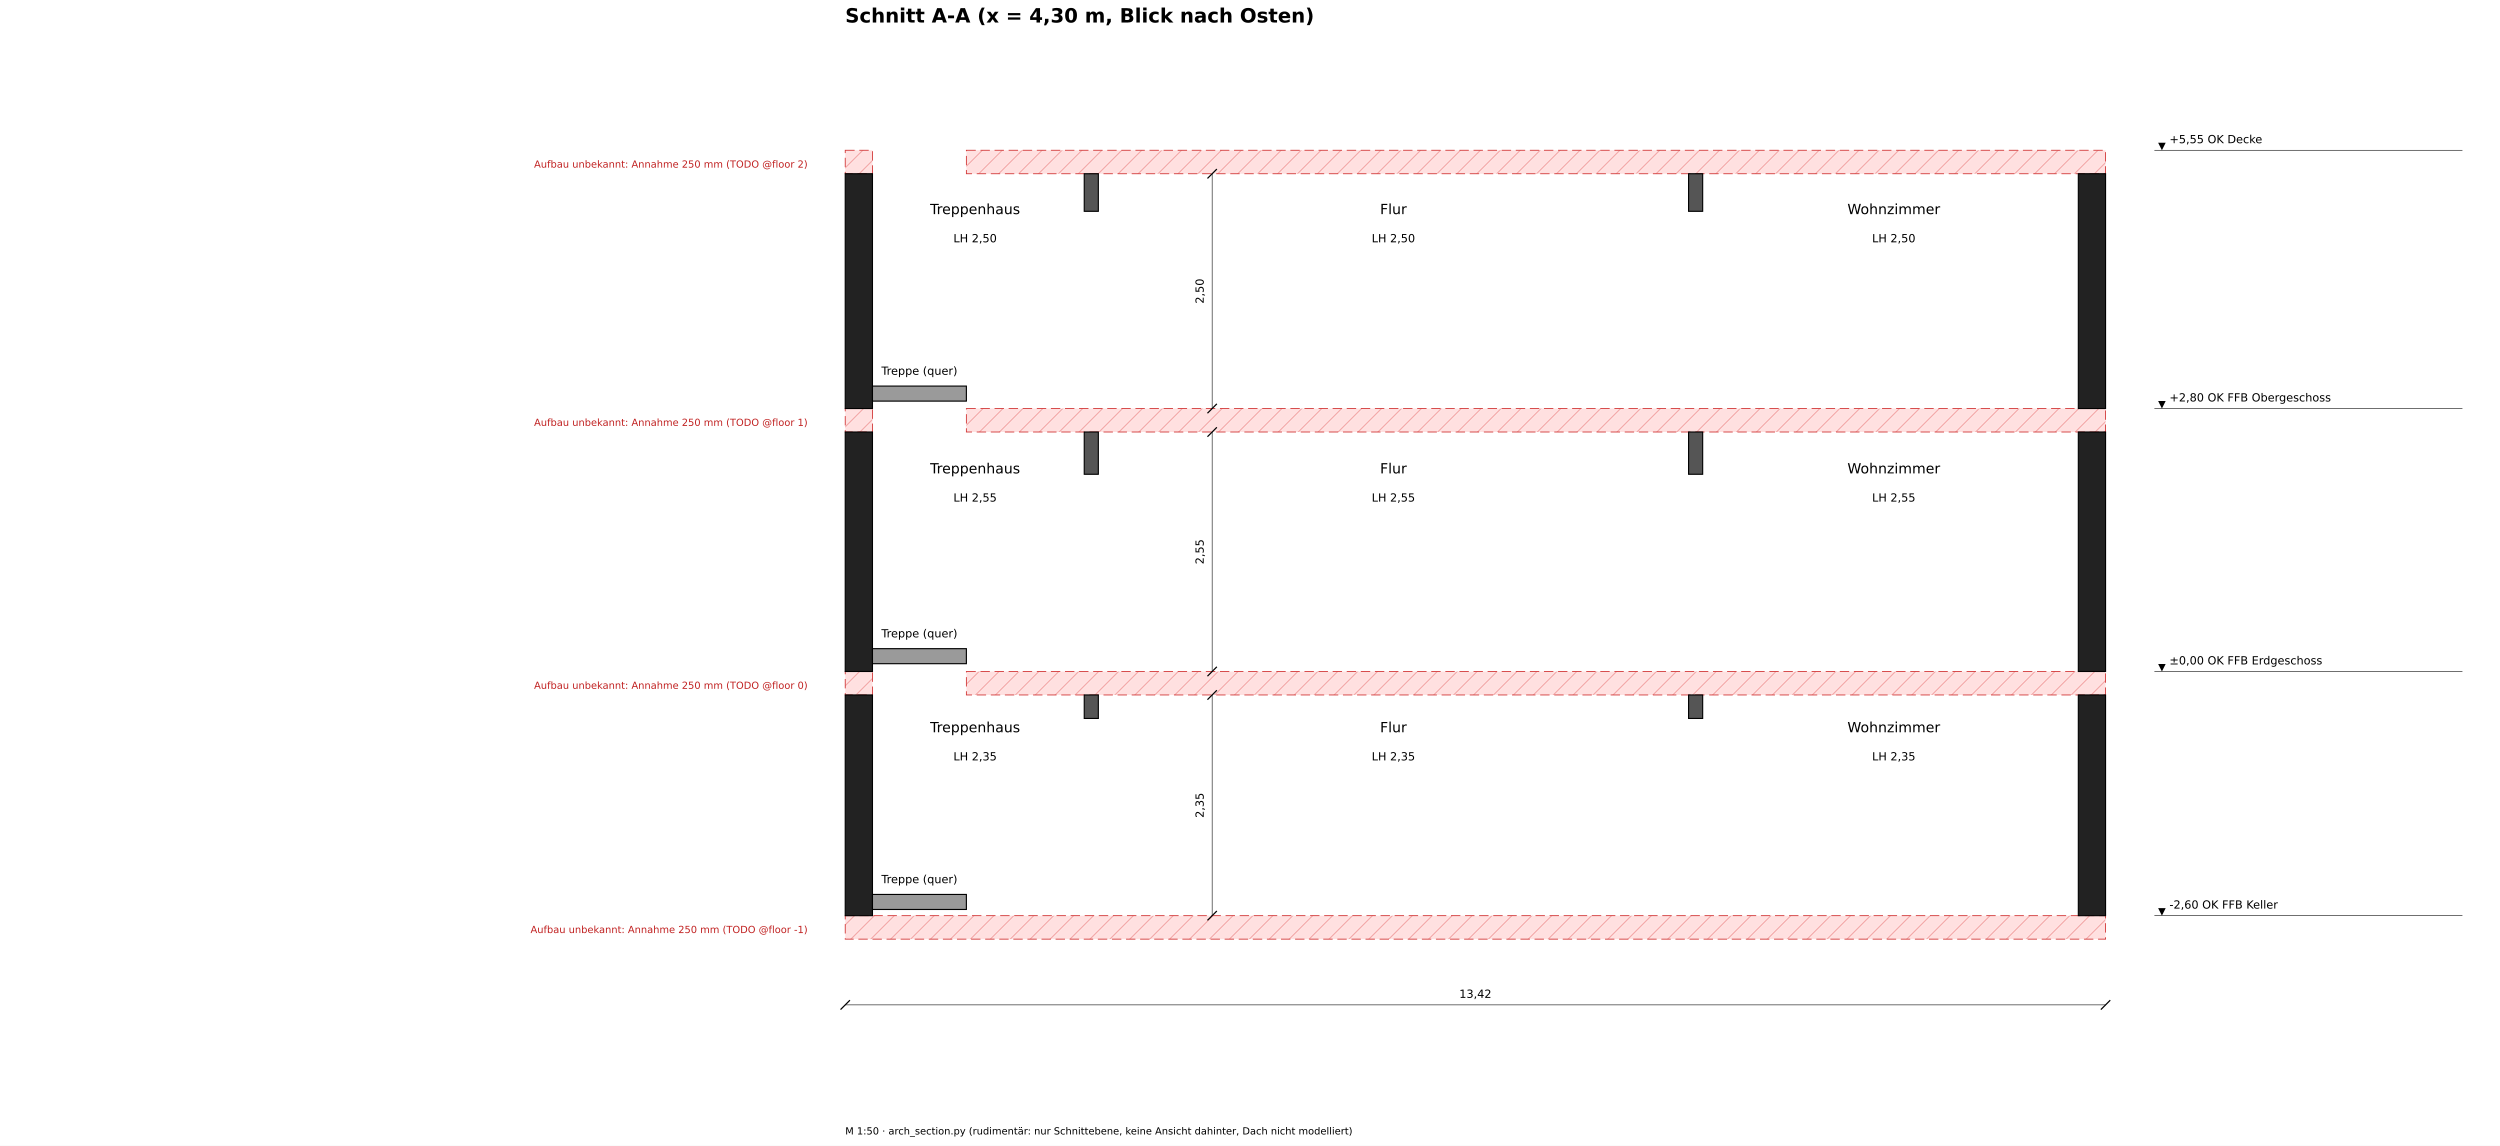
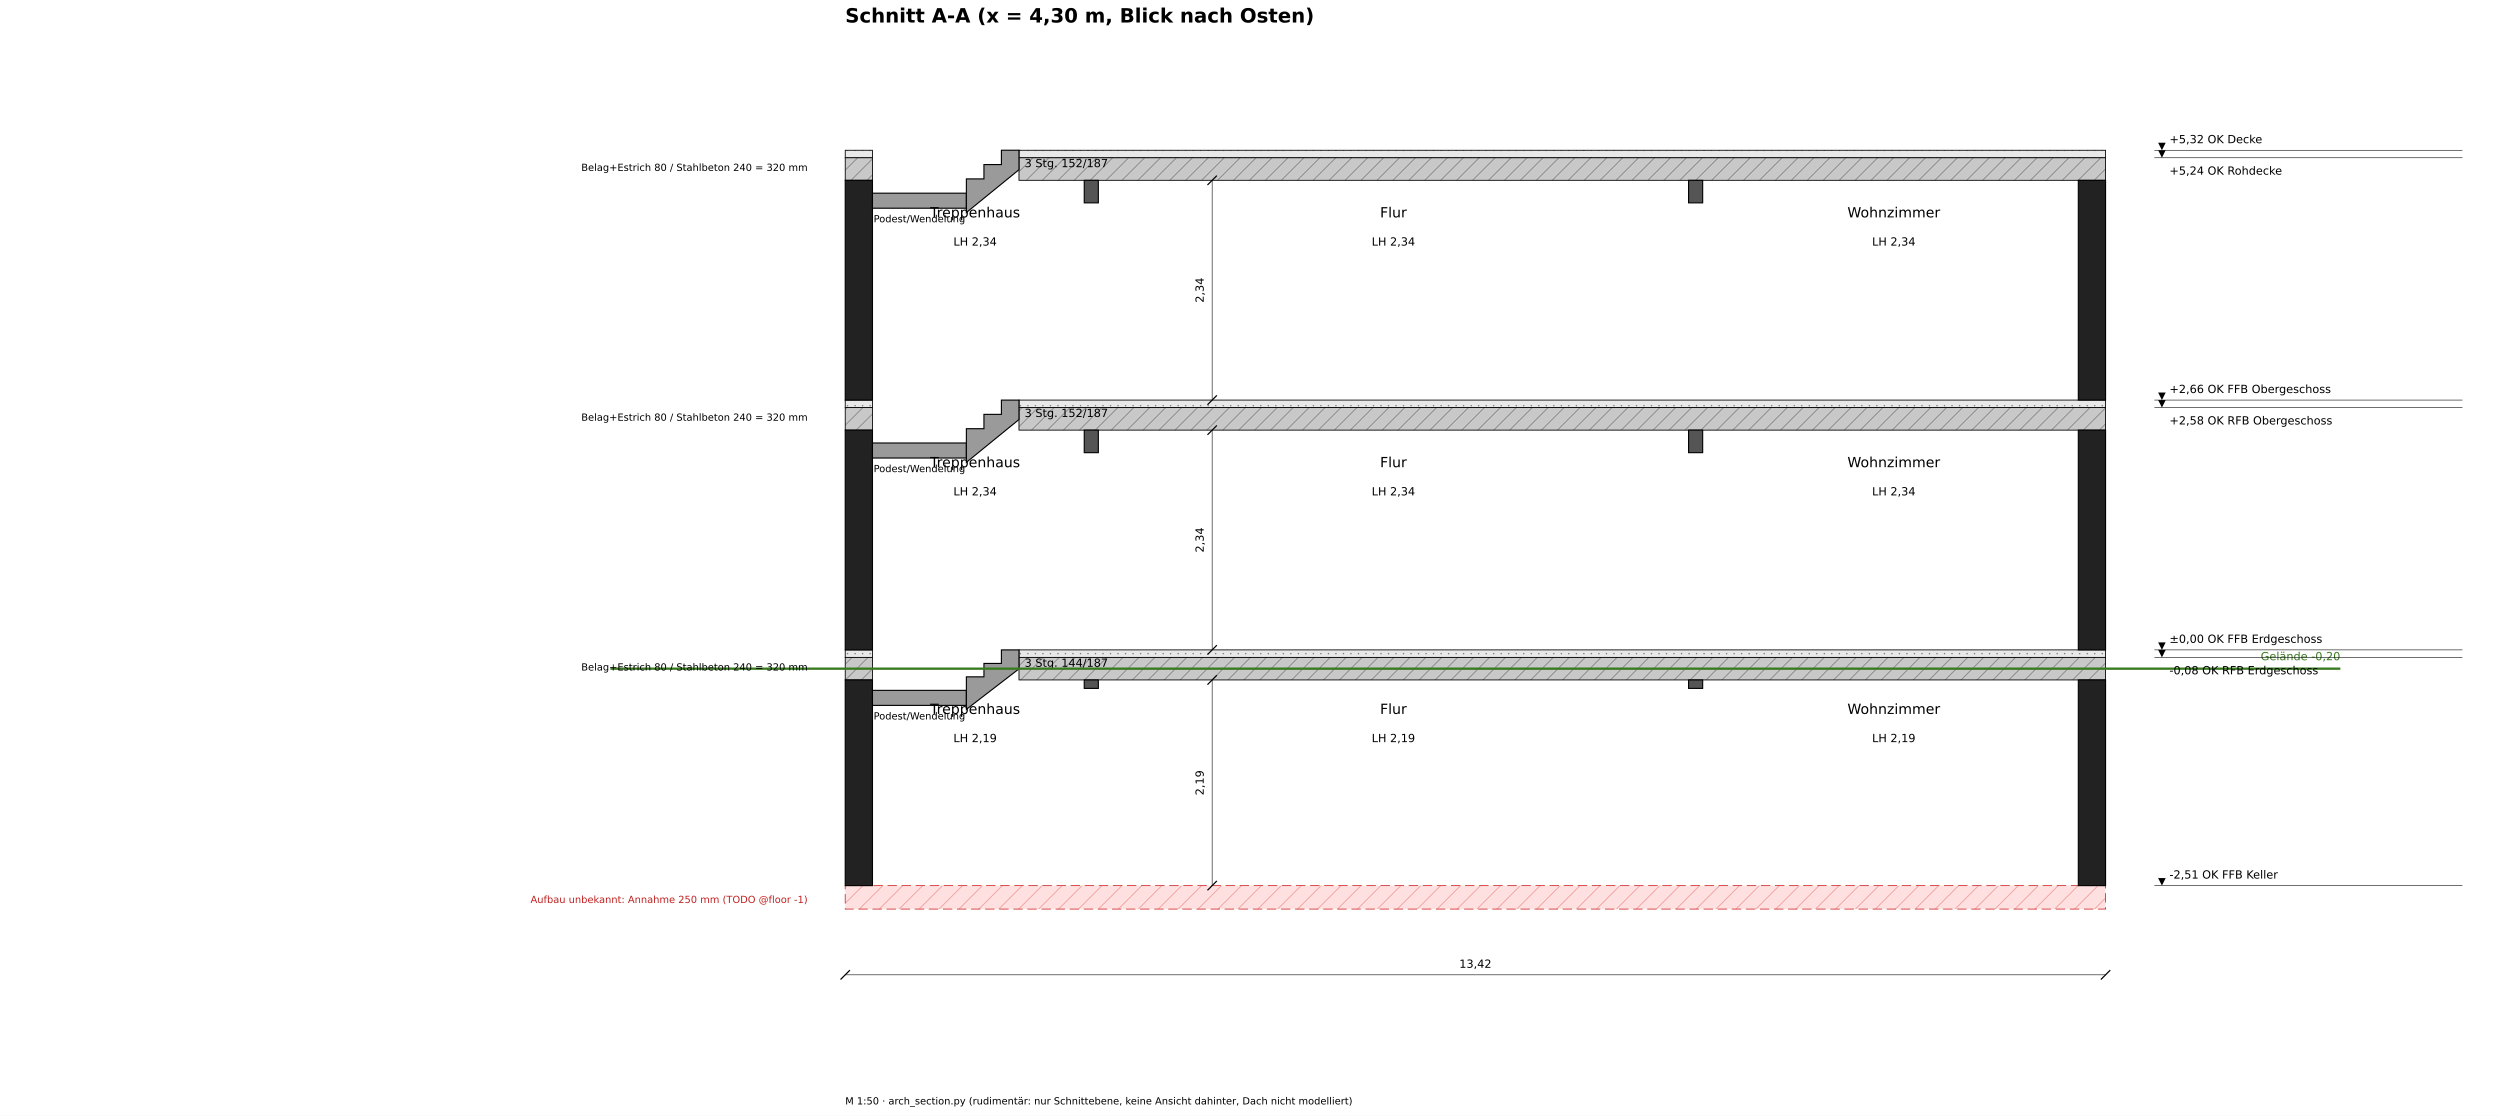
- <svg xmlns="http://www.w3.org/2000/svg" width="532.4mm" height="244.0mm" viewBox="-9145 -7150 26620 12200" font-family="DejaVu Sans, sans-serif">
+ <svg xmlns="http://www.w3.org/2000/svg" width="532.4mm" height="237.6mm" viewBox="-9145 -6920 26620 11880" font-family="DejaVu Sans, sans-serif">
  <defs>
    <pattern id="concrete" patternUnits="userSpaceOnUse" width="120" height="120" patternTransform="rotate(45)">
      <rect width="120" height="120" fill="#c8c8c8" />
      <line x1="0" y1="0" x2="0" y2="120" stroke="#555" stroke-width="10" />
    </pattern>
    <pattern id="screed" patternUnits="userSpaceOnUse" width="80" height="80">
      <rect width="80" height="80" fill="#e8e8e8" />
      <circle cx="40" cy="40" r="8" fill="#777" />
    </pattern>
    <pattern id="insulation" patternUnits="userSpaceOnUse" width="120" height="60">
      <rect width="120" height="60" fill="#fff6d0" />
      <path d="M0 60 L30 0 L60 60 L90 0 L120 60" fill="none" stroke="#a08020" stroke-width="6" />
    </pattern>
    <pattern id="wood" patternUnits="userSpaceOnUse" width="200" height="40">
      <rect width="200" height="40" fill="#e9cf9f" />
      <line x1="0" y1="20" x2="200" y2="20" stroke="#8a6a30" stroke-width="5" />
    </pattern>
    <pattern id="plaster" patternUnits="userSpaceOnUse" width="50" height="50">
      <rect width="50" height="50" fill="#f7f7f7" />
    </pattern>
    <pattern id="todo" patternUnits="userSpaceOnUse" width="150" height="150" patternTransform="rotate(45)">
      <rect width="150" height="150" fill="#ffe0e0" />
      <line x1="0" y1="0" x2="0" y2="150" stroke="#e05050" stroke-width="8" />
    </pattern>
  </defs>
-   <rect x="-9145.0" y="-7150" width="26620.0" height="12200" fill="white" />
-   <rect x="-145" y="2600" width="13420" height="250" fill="url(#todo)" stroke="#d03030" stroke-width="9" stroke-dasharray="100 50" />
-   <rect x="-145" y="0" width="290" height="250" fill="url(#todo)" stroke="#d03030" stroke-width="9" stroke-dasharray="100 50" />
-   <rect x="1145" y="0" width="12130" height="250" fill="url(#todo)" stroke="#d03030" stroke-width="9" stroke-dasharray="100 50" />
-   <rect x="-145" y="-2800" width="290" height="250" fill="url(#todo)" stroke="#d03030" stroke-width="9" stroke-dasharray="100 50" />
-   <rect x="1145" y="-2800" width="12130" height="250" fill="url(#todo)" stroke="#d03030" stroke-width="9" stroke-dasharray="100 50" />
-   <rect x="-145" y="-5550" width="290" height="250" fill="url(#todo)" stroke="#d03030" stroke-width="9" stroke-dasharray="100 50" />
-   <rect x="1145" y="-5550" width="12130" height="250" fill="url(#todo)" stroke="#d03030" stroke-width="9" stroke-dasharray="100 50" />
-   <rect x="-145" y="250" width="290" height="2350" fill="#222" stroke="#000" stroke-width="12" />
-   <rect x="2400" y="250" width="150" height="250" fill="#555" stroke="#000" stroke-width="12" />
-   <rect x="8835" y="250" width="150" height="250" fill="#555" stroke="#000" stroke-width="12" />
-   <rect x="12985" y="250" width="290" height="2350" fill="#222" stroke="#000" stroke-width="12" />
-   <rect x="-145" y="-2550" width="290" height="2550" fill="#222" stroke="#000" stroke-width="12" />
-   <rect x="2400" y="-2550" width="150" height="450" fill="#555" stroke="#000" stroke-width="12" />
-   <rect x="8835" y="-2550" width="150" height="450" fill="#555" stroke="#000" stroke-width="12" />
-   <rect x="12985" y="-2550" width="290" height="2550" fill="#222" stroke="#000" stroke-width="12" />
-   <rect x="-145" y="-5300" width="290" height="2500" fill="#222" stroke="#000" stroke-width="12" />
-   <rect x="2400" y="-5300" width="150" height="400" fill="#555" stroke="#000" stroke-width="12" />
-   <rect x="8835" y="-5300" width="150" height="400" fill="#555" stroke="#000" stroke-width="12" />
-   <rect x="12985" y="-5300" width="290" height="2500" fill="#222" stroke="#000" stroke-width="12" />
-   <rect x="145" y="2374" width="1000" height="160" fill="#9a9a9a" stroke="#000" stroke-width="12" />
-   <text x="645" y="2254" font-size="120" text-anchor="middle">Treppe (quer)</text>
-   <rect x="145" y="-243" width="1000" height="160" fill="#9a9a9a" stroke="#000" stroke-width="12" />
-   <text x="645" y="-363" font-size="120" text-anchor="middle">Treppe (quer)</text>
-   <rect x="145" y="-3039" width="1000" height="160" fill="#9a9a9a" stroke="#000" stroke-width="12" />
-   <text x="645" y="-3159" font-size="120" text-anchor="middle">Treppe (quer)</text>
-   <text x="1238" y="647" font-size="150" text-anchor="middle">Treppenhaus</text>
-   <text x="1238" y="947" font-size="120" text-anchor="middle">LH 2,35</text>
-   <text x="5692" y="647" font-size="150" text-anchor="middle">Flur</text>
-   <text x="5692" y="947" font-size="120" text-anchor="middle">LH 2,35</text>
-   <text x="11020" y="647" font-size="150" text-anchor="middle">Wohnzimmer</text>
-   <text x="11020" y="947" font-size="120" text-anchor="middle">LH 2,35</text>
-   <text x="1238" y="-2109" font-size="150" text-anchor="middle">Treppenhaus</text>
-   <text x="1238" y="-1809" font-size="120" text-anchor="middle">LH 2,55</text>
-   <text x="5692" y="-2109" font-size="150" text-anchor="middle">Flur</text>
-   <text x="5692" y="-1809" font-size="120" text-anchor="middle">LH 2,55</text>
-   <text x="11020" y="-2109" font-size="150" text-anchor="middle">Wohnzimmer</text>
-   <text x="11020" y="-1809" font-size="120" text-anchor="middle">LH 2,55</text>
-   <text x="1238" y="-4870" font-size="150" text-anchor="middle">Treppenhaus</text>
-   <text x="1238" y="-4570" font-size="120" text-anchor="middle">LH 2,50</text>
-   <text x="5692" y="-4870" font-size="150" text-anchor="middle">Flur</text>
-   <text x="5692" y="-4570" font-size="120" text-anchor="middle">LH 2,50</text>
-   <text x="11020" y="-4870" font-size="150" text-anchor="middle">Wohnzimmer</text>
-   <text x="11020" y="-4570" font-size="120" text-anchor="middle">LH 2,50</text>
-   <text x="-545" y="2785" font-size="105" text-anchor="end" fill="#c02020">Aufbau unbekannt: Annahme 250 mm (TODO @floor -1)</text>
-   <text x="-545" y="185" font-size="105" text-anchor="end" fill="#c02020">Aufbau unbekannt: Annahme 250 mm (TODO @floor 0)</text>
-   <text x="-545" y="-2615" font-size="105" text-anchor="end" fill="#c02020">Aufbau unbekannt: Annahme 250 mm (TODO @floor 1)</text>
-   <text x="-545" y="-5365" font-size="105" text-anchor="end" fill="#c02020">Aufbau unbekannt: Annahme 250 mm (TODO @floor 2)</text>
-   <path d="M13875 2600 l-40 -80 h80 z" fill="#000" />
-   <line x1="13795" y1="2600" x2="17075" y2="2600" stroke="#000" stroke-width="6" />
-   <text x="13955" y="2525" font-size="120">-2,60  OK FFB Keller</text>
+   <rect x="-9145.0" y="-6920" width="26620.0" height="11880" fill="white" />
+   <rect x="-145" y="2510" width="13420" height="250" fill="url(#todo)" stroke="#d03030" stroke-width="9" stroke-dasharray="100 50" />
+   <rect x="-145" y="0" width="290" height="80" fill="url(#screed)" stroke="#000" stroke-width="9" />
+   <rect x="1705" y="0" width="11570" height="80" fill="url(#screed)" stroke="#000" stroke-width="9" />
+   <rect x="-145" y="80" width="290" height="240" fill="url(#concrete)" stroke="#000" stroke-width="9" />
+   <rect x="1705" y="80" width="11570" height="240" fill="url(#concrete)" stroke="#000" stroke-width="9" />
+   <rect x="-145" y="-2660" width="290" height="80" fill="url(#screed)" stroke="#000" stroke-width="9" />
+   <rect x="1705" y="-2660" width="11570" height="80" fill="url(#screed)" stroke="#000" stroke-width="9" />
+   <rect x="-145" y="-2580" width="290" height="240" fill="url(#concrete)" stroke="#000" stroke-width="9" />
+   <rect x="1705" y="-2580" width="11570" height="240" fill="url(#concrete)" stroke="#000" stroke-width="9" />
+   <rect x="-145" y="-5320" width="290" height="80" fill="url(#screed)" stroke="#000" stroke-width="9" />
+   <rect x="1705" y="-5320" width="11570" height="80" fill="url(#screed)" stroke="#000" stroke-width="9" />
+   <rect x="-145" y="-5240" width="290" height="240" fill="url(#concrete)" stroke="#000" stroke-width="9" />
+   <rect x="1705" y="-5240" width="11570" height="240" fill="url(#concrete)" stroke="#000" stroke-width="9" />
+   <rect x="-145" y="320" width="290" height="2190" fill="#222" stroke="#000" stroke-width="12" />
+   <rect x="2400" y="320" width="150" height="90" fill="#555" stroke="#000" stroke-width="12" />
+   <rect x="8835" y="320" width="150" height="90" fill="#555" stroke="#000" stroke-width="12" />
+   <rect x="12985" y="320" width="290" height="2190" fill="#222" stroke="#000" stroke-width="12" />
+   <rect x="-145" y="-2340" width="290" height="2340" fill="#222" stroke="#000" stroke-width="12" />
+   <rect x="2400" y="-2340" width="150" height="240" fill="#555" stroke="#000" stroke-width="12" />
+   <rect x="8835" y="-2340" width="150" height="240" fill="#555" stroke="#000" stroke-width="12" />
+   <rect x="12985" y="-2340" width="290" height="2340" fill="#222" stroke="#000" stroke-width="12" />
+   <rect x="-145" y="-5000" width="290" height="2340" fill="#222" stroke="#000" stroke-width="12" />
+   <rect x="2400" y="-5000" width="150" height="240" fill="#555" stroke="#000" stroke-width="12" />
+   <rect x="8835" y="-5000" width="150" height="240" fill="#555" stroke="#000" stroke-width="12" />
+   <rect x="12985" y="-5000" width="290" height="2340" fill="#222" stroke="#000" stroke-width="12" />
+   <rect x="145" y="431" width="1000" height="160" fill="#9a9a9a" stroke="#000" stroke-width="12" />
+   <text x="645" y="741" font-size="105" text-anchor="middle">Podest/Wendelung</text>
+   <polygon points="1145,431 1145,287 1332,287 1332,144 1518,144 1518,-0 1705,-0 1705,202 1145,633" fill="#9a9a9a" stroke="#000" stroke-width="12" />
+   <text x="1765" y="180" font-size="120" text-anchor="start">3 Stg. 144/187</text>
+   <rect x="145" y="-2203" width="1000" height="160" fill="#9a9a9a" stroke="#000" stroke-width="12" />
+   <text x="645" y="-1893" font-size="105" text-anchor="middle">Podest/Wendelung</text>
+   <polygon points="1145,-2203 1145,-2355 1332,-2355 1332,-2508 1518,-2508 1518,-2660 1705,-2660 1705,-2453 1145,-1997" fill="#9a9a9a" stroke="#000" stroke-width="12" />
+   <text x="1765" y="-2480" font-size="120" text-anchor="start">3 Stg. 152/187</text>
+   <rect x="145" y="-4863" width="1000" height="160" fill="#9a9a9a" stroke="#000" stroke-width="12" />
+   <text x="645" y="-4553" font-size="105" text-anchor="middle">Podest/Wendelung</text>
+   <polygon points="1145,-4863 1145,-5015 1332,-5015 1332,-5168 1518,-5168 1518,-5320 1705,-5320 1705,-5113 1145,-4657" fill="#9a9a9a" stroke="#000" stroke-width="12" />
+   <text x="1765" y="-5140" font-size="120" text-anchor="start">3 Stg. 152/187</text>
+   <line x1="-2645" y1="200" x2="15775" y2="200" stroke="#3a7a20" stroke-width="25" />
+   <text x="15775" y="110" font-size="120" text-anchor="end" fill="#3a7a20">Gelände -0,20</text>
+   <text x="1238" y="682" font-size="150" text-anchor="middle">Treppenhaus</text>
+   <text x="1238" y="982" font-size="120" text-anchor="middle">LH 2,19</text>
+   <text x="5692" y="682" font-size="150" text-anchor="middle">Flur</text>
+   <text x="5692" y="982" font-size="120" text-anchor="middle">LH 2,19</text>
+   <text x="11020" y="682" font-size="150" text-anchor="middle">Wohnzimmer</text>
+   <text x="11020" y="982" font-size="120" text-anchor="middle">LH 2,19</text>
+   <text x="1238" y="-1945" font-size="150" text-anchor="middle">Treppenhaus</text>
+   <text x="1238" y="-1645" font-size="120" text-anchor="middle">LH 2,34</text>
+   <text x="5692" y="-1945" font-size="150" text-anchor="middle">Flur</text>
+   <text x="5692" y="-1645" font-size="120" text-anchor="middle">LH 2,34</text>
+   <text x="11020" y="-1945" font-size="150" text-anchor="middle">Wohnzimmer</text>
+   <text x="11020" y="-1645" font-size="120" text-anchor="middle">LH 2,34</text>
+   <text x="1238" y="-4605" font-size="150" text-anchor="middle">Treppenhaus</text>
+   <text x="1238" y="-4305" font-size="120" text-anchor="middle">LH 2,34</text>
+   <text x="5692" y="-4605" font-size="150" text-anchor="middle">Flur</text>
+   <text x="5692" y="-4305" font-size="120" text-anchor="middle">LH 2,34</text>
+   <text x="11020" y="-4605" font-size="150" text-anchor="middle">Wohnzimmer</text>
+   <text x="11020" y="-4305" font-size="120" text-anchor="middle">LH 2,34</text>
+   <text x="-545" y="2695" font-size="105" text-anchor="end" fill="#c02020">Aufbau unbekannt: Annahme 250 mm (TODO @floor -1)</text>
+   <text x="-545" y="220" font-size="105" text-anchor="end" fill="#000">Belag+Estrich 80 / Stahlbeton 240 = 320 mm</text>
+   <text x="-545" y="-2440" font-size="105" text-anchor="end" fill="#000">Belag+Estrich 80 / Stahlbeton 240 = 320 mm</text>
+   <text x="-545" y="-5100" font-size="105" text-anchor="end" fill="#000">Belag+Estrich 80 / Stahlbeton 240 = 320 mm</text>
+   <path d="M13875 2510 l-40 -80 h80 z" fill="#000" />
+   <line x1="13795" y1="2510" x2="17075" y2="2510" stroke="#000" stroke-width="6" />
+   <text x="13955" y="2435" font-size="120">-2,51  OK FFB Keller</text>
  <path d="M13875 0 l-40 -80 h80 z" fill="#000" />
  <line x1="13795" y1="0" x2="17075" y2="0" stroke="#000" stroke-width="6" />
  <text x="13955" y="-75" font-size="120">±0,00  OK FFB Erdgeschoss</text>
-   <path d="M13875 -2800 l-40 -80 h80 z" fill="#000" />
-   <line x1="13795" y1="-2800" x2="17075" y2="-2800" stroke="#000" stroke-width="6" />
-   <text x="13955" y="-2875" font-size="120">+2,80  OK FFB Obergeschoss</text>
-   <path d="M13875 -5550 l-40 -80 h80 z" fill="#000" />
-   <line x1="13795" y1="-5550" x2="17075" y2="-5550" stroke="#000" stroke-width="6" />
-   <text x="13955" y="-5625" font-size="120">+5,55  OK Decke</text>
-   <line x1="3762" y1="2600" x2="3762" y2="250" stroke="#000" stroke-width="6" />
-   <line x1="3712" y1="2650" x2="3812" y2="2550" stroke="#000" stroke-width="13" />
-   <line x1="3712" y1="300" x2="3812" y2="200" stroke="#000" stroke-width="13" />
-   <text x="3672" y="1425" font-size="120" text-anchor="middle" transform="rotate(-90 3672 1425)">2,35</text>
-   <line x1="3762" y1="0" x2="3762" y2="-2550" stroke="#000" stroke-width="6" />
+   <path d="M13875 80 l-40 -80 h80 z" fill="#000" />
+   <line x1="13795" y1="80" x2="17075" y2="80" stroke="#000" stroke-width="6" />
+   <text x="13955" y="260" font-size="120">-0,08  OK RFB Erdgeschoss</text>
+   <path d="M13875 -2660 l-40 -80 h80 z" fill="#000" />
+   <line x1="13795" y1="-2660" x2="17075" y2="-2660" stroke="#000" stroke-width="6" />
+   <text x="13955" y="-2735" font-size="120">+2,66  OK FFB Obergeschoss</text>
+   <path d="M13875 -2580 l-40 -80 h80 z" fill="#000" />
+   <line x1="13795" y1="-2580" x2="17075" y2="-2580" stroke="#000" stroke-width="6" />
+   <text x="13955" y="-2400" font-size="120">+2,58  OK RFB Obergeschoss</text>
+   <path d="M13875 -5320 l-40 -80 h80 z" fill="#000" />
+   <line x1="13795" y1="-5320" x2="17075" y2="-5320" stroke="#000" stroke-width="6" />
+   <text x="13955" y="-5395" font-size="120">+5,32  OK Decke</text>
+   <path d="M13875 -5240 l-40 -80 h80 z" fill="#000" />
+   <line x1="13795" y1="-5240" x2="17075" y2="-5240" stroke="#000" stroke-width="6" />
+   <text x="13955" y="-5060" font-size="120">+5,24  OK Rohdecke</text>
+   <line x1="3762" y1="2510" x2="3762" y2="320" stroke="#000" stroke-width="6" />
+   <line x1="3712" y1="2560" x2="3812" y2="2460" stroke="#000" stroke-width="13" />
+   <line x1="3712" y1="370" x2="3812" y2="270" stroke="#000" stroke-width="13" />
+   <text x="3672" y="1415" font-size="120" text-anchor="middle" transform="rotate(-90 3672 1415)">2,19</text>
+   <line x1="3762" y1="0" x2="3762" y2="-2340" stroke="#000" stroke-width="6" />
  <line x1="3712" y1="50" x2="3812" y2="-50" stroke="#000" stroke-width="13" />
-   <line x1="3712" y1="-2500" x2="3812" y2="-2600" stroke="#000" stroke-width="13" />
-   <text x="3672" y="-1275" font-size="120" text-anchor="middle" transform="rotate(-90 3672 -1275)">2,55</text>
-   <line x1="3762" y1="-2800" x2="3762" y2="-5300" stroke="#000" stroke-width="6" />
-   <line x1="3712" y1="-2750" x2="3812" y2="-2850" stroke="#000" stroke-width="13" />
-   <line x1="3712" y1="-5250" x2="3812" y2="-5350" stroke="#000" stroke-width="13" />
-   <text x="3672" y="-4050" font-size="120" text-anchor="middle" transform="rotate(-90 3672 -4050)">2,50</text>
-   <line x1="-145" y1="3550" x2="13275" y2="3550" stroke="#000" stroke-width="6" />
-   <line x1="-195" y1="3600" x2="-95" y2="3500" stroke="#000" stroke-width="13" />
-   <line x1="13225" y1="3600" x2="13325" y2="3500" stroke="#000" stroke-width="13" />
-   <text x="6565" y="3475" font-size="120" text-anchor="middle">13,42</text>
-   <text x="-145" y="-6910" font-size="210" font-weight="bold">Schnitt A-A  (x = 4,30 m, Blick nach Osten)</text>
-   <text x="-145" y="4930" font-size="105">M 1:50 · arch_section.py (rudimentär: nur Schnittebene, keine Ansicht dahinter, Dach nicht modelliert)</text>
+   <line x1="3712" y1="-2290" x2="3812" y2="-2390" stroke="#000" stroke-width="13" />
+   <text x="3672" y="-1170" font-size="120" text-anchor="middle" transform="rotate(-90 3672 -1170)">2,34</text>
+   <line x1="3762" y1="-2660" x2="3762" y2="-5000" stroke="#000" stroke-width="6" />
+   <line x1="3712" y1="-2610" x2="3812" y2="-2710" stroke="#000" stroke-width="13" />
+   <line x1="3712" y1="-4950" x2="3812" y2="-5050" stroke="#000" stroke-width="13" />
+   <text x="3672" y="-3830" font-size="120" text-anchor="middle" transform="rotate(-90 3672 -3830)">2,34</text>
+   <line x1="-145" y1="3460" x2="13275" y2="3460" stroke="#000" stroke-width="6" />
+   <line x1="-195" y1="3510" x2="-95" y2="3410" stroke="#000" stroke-width="13" />
+   <line x1="13225" y1="3510" x2="13325" y2="3410" stroke="#000" stroke-width="13" />
+   <text x="6565" y="3385" font-size="120" text-anchor="middle">13,42</text>
+   <text x="-145" y="-6680" font-size="210" font-weight="bold">Schnitt A-A  (x = 4,30 m, Blick nach Osten)</text>
+   <text x="-145" y="4840" font-size="105">M 1:50 · arch_section.py (rudimentär: nur Schnittebene, keine Ansicht dahinter, Dach nicht modelliert)</text>
</svg>
